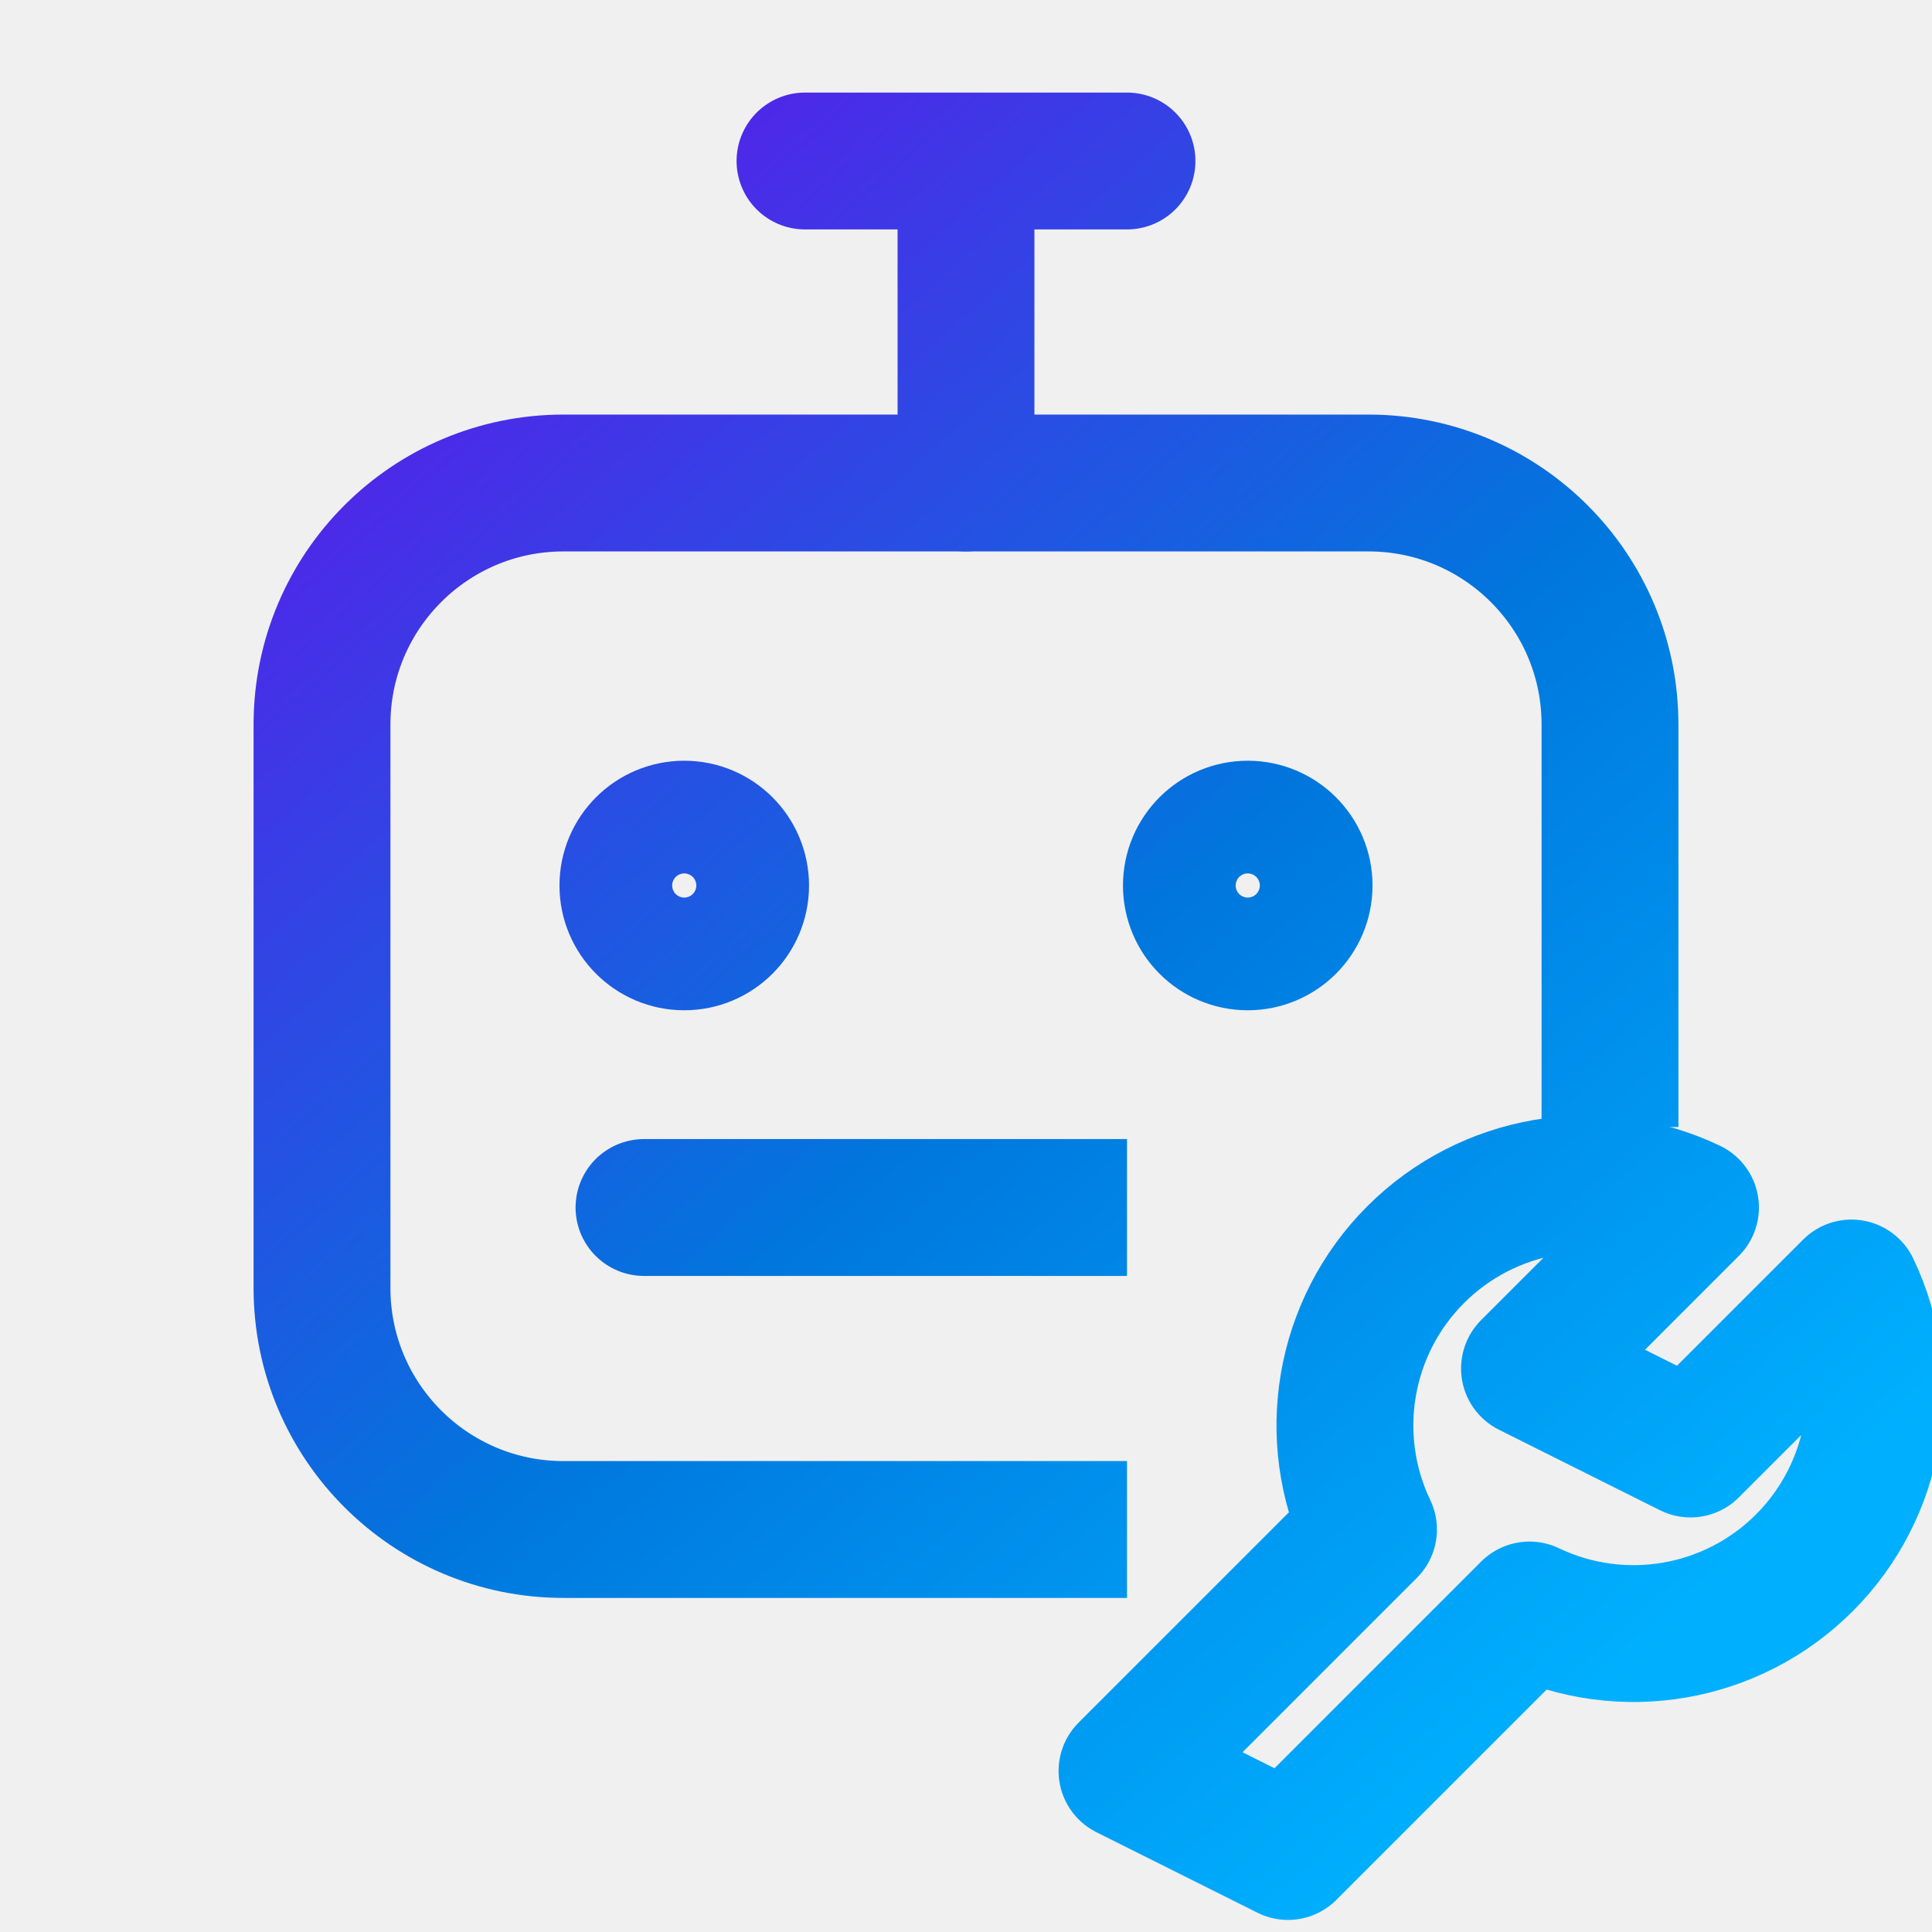
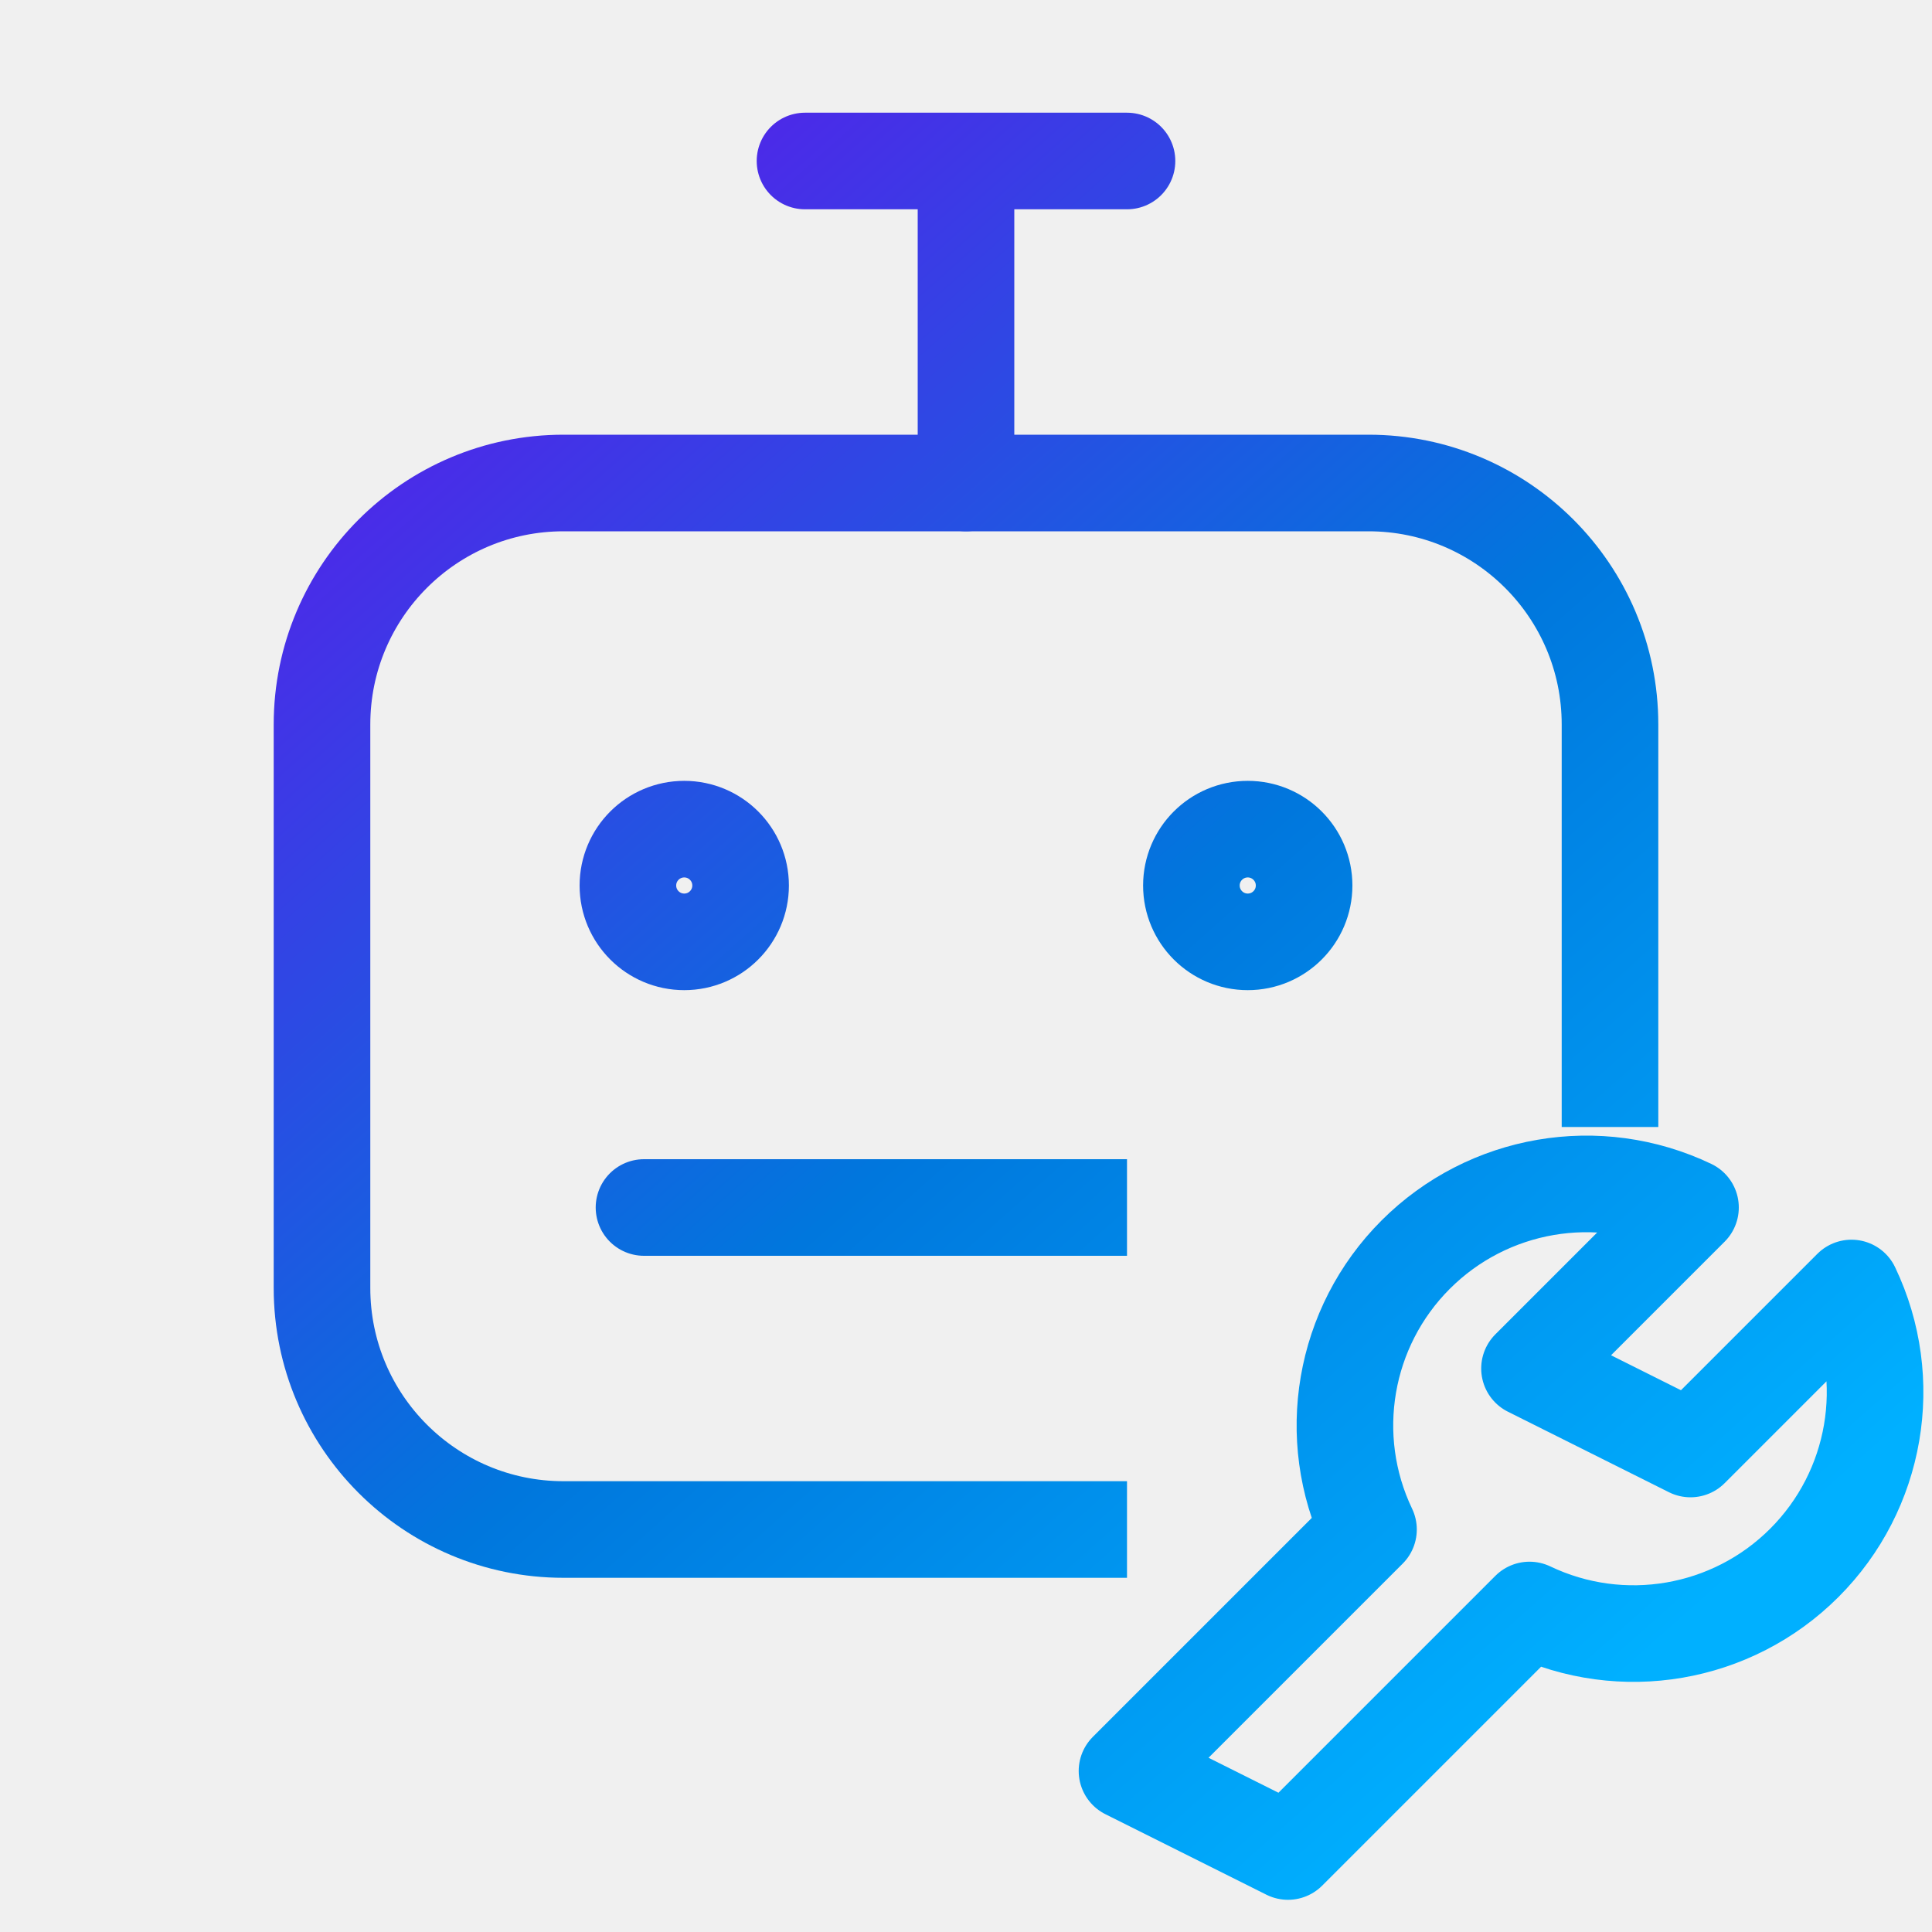
<svg xmlns="http://www.w3.org/2000/svg" viewBox="0 0 24 24" fill="none">
  <defs>
    <linearGradient id="aestheiaGradient" x1="4" y1="3" x2="20" y2="21" gradientUnits="userSpaceOnUse">
      <stop stop-color="#5e17eb" />
      <stop offset=".55" stop-color="#0077dd" />
      <stop offset="1" stop-color="#00b0ff" />
    </linearGradient>
    <mask id="roleClear">
      <rect width="24" height="24" fill="white" />
      <rect x="14" y="14" width="10" height="10" fill="black" />
    </mask>
  </defs>
-   <g stroke="url(#aestheiaGradient)" stroke-width="1.7" stroke-linecap="round" stroke-linejoin="round">
+   <g stroke="url(#aestheiaGradient)" stroke-width="1.2" stroke-linecap="round" stroke-linejoin="round">
    <g mask="url(#roleClear)">
      <rect x="4" y="6" width="16" height="13" rx="3" />
      <path d="M12 6V2M10 2h4M8 15h8" />
      <circle cx="8.5" cy="11" r=".7" />
      <circle cx="15.5" cy="11" r=".7" />
    </g>
    <path d="M21 15a3 3 0 0 0-4 4l-3 3 2 1 3-3a3 3 0 0 0 4-4l-2 2-2-1 2-2Z" />
  </g>
</svg>
